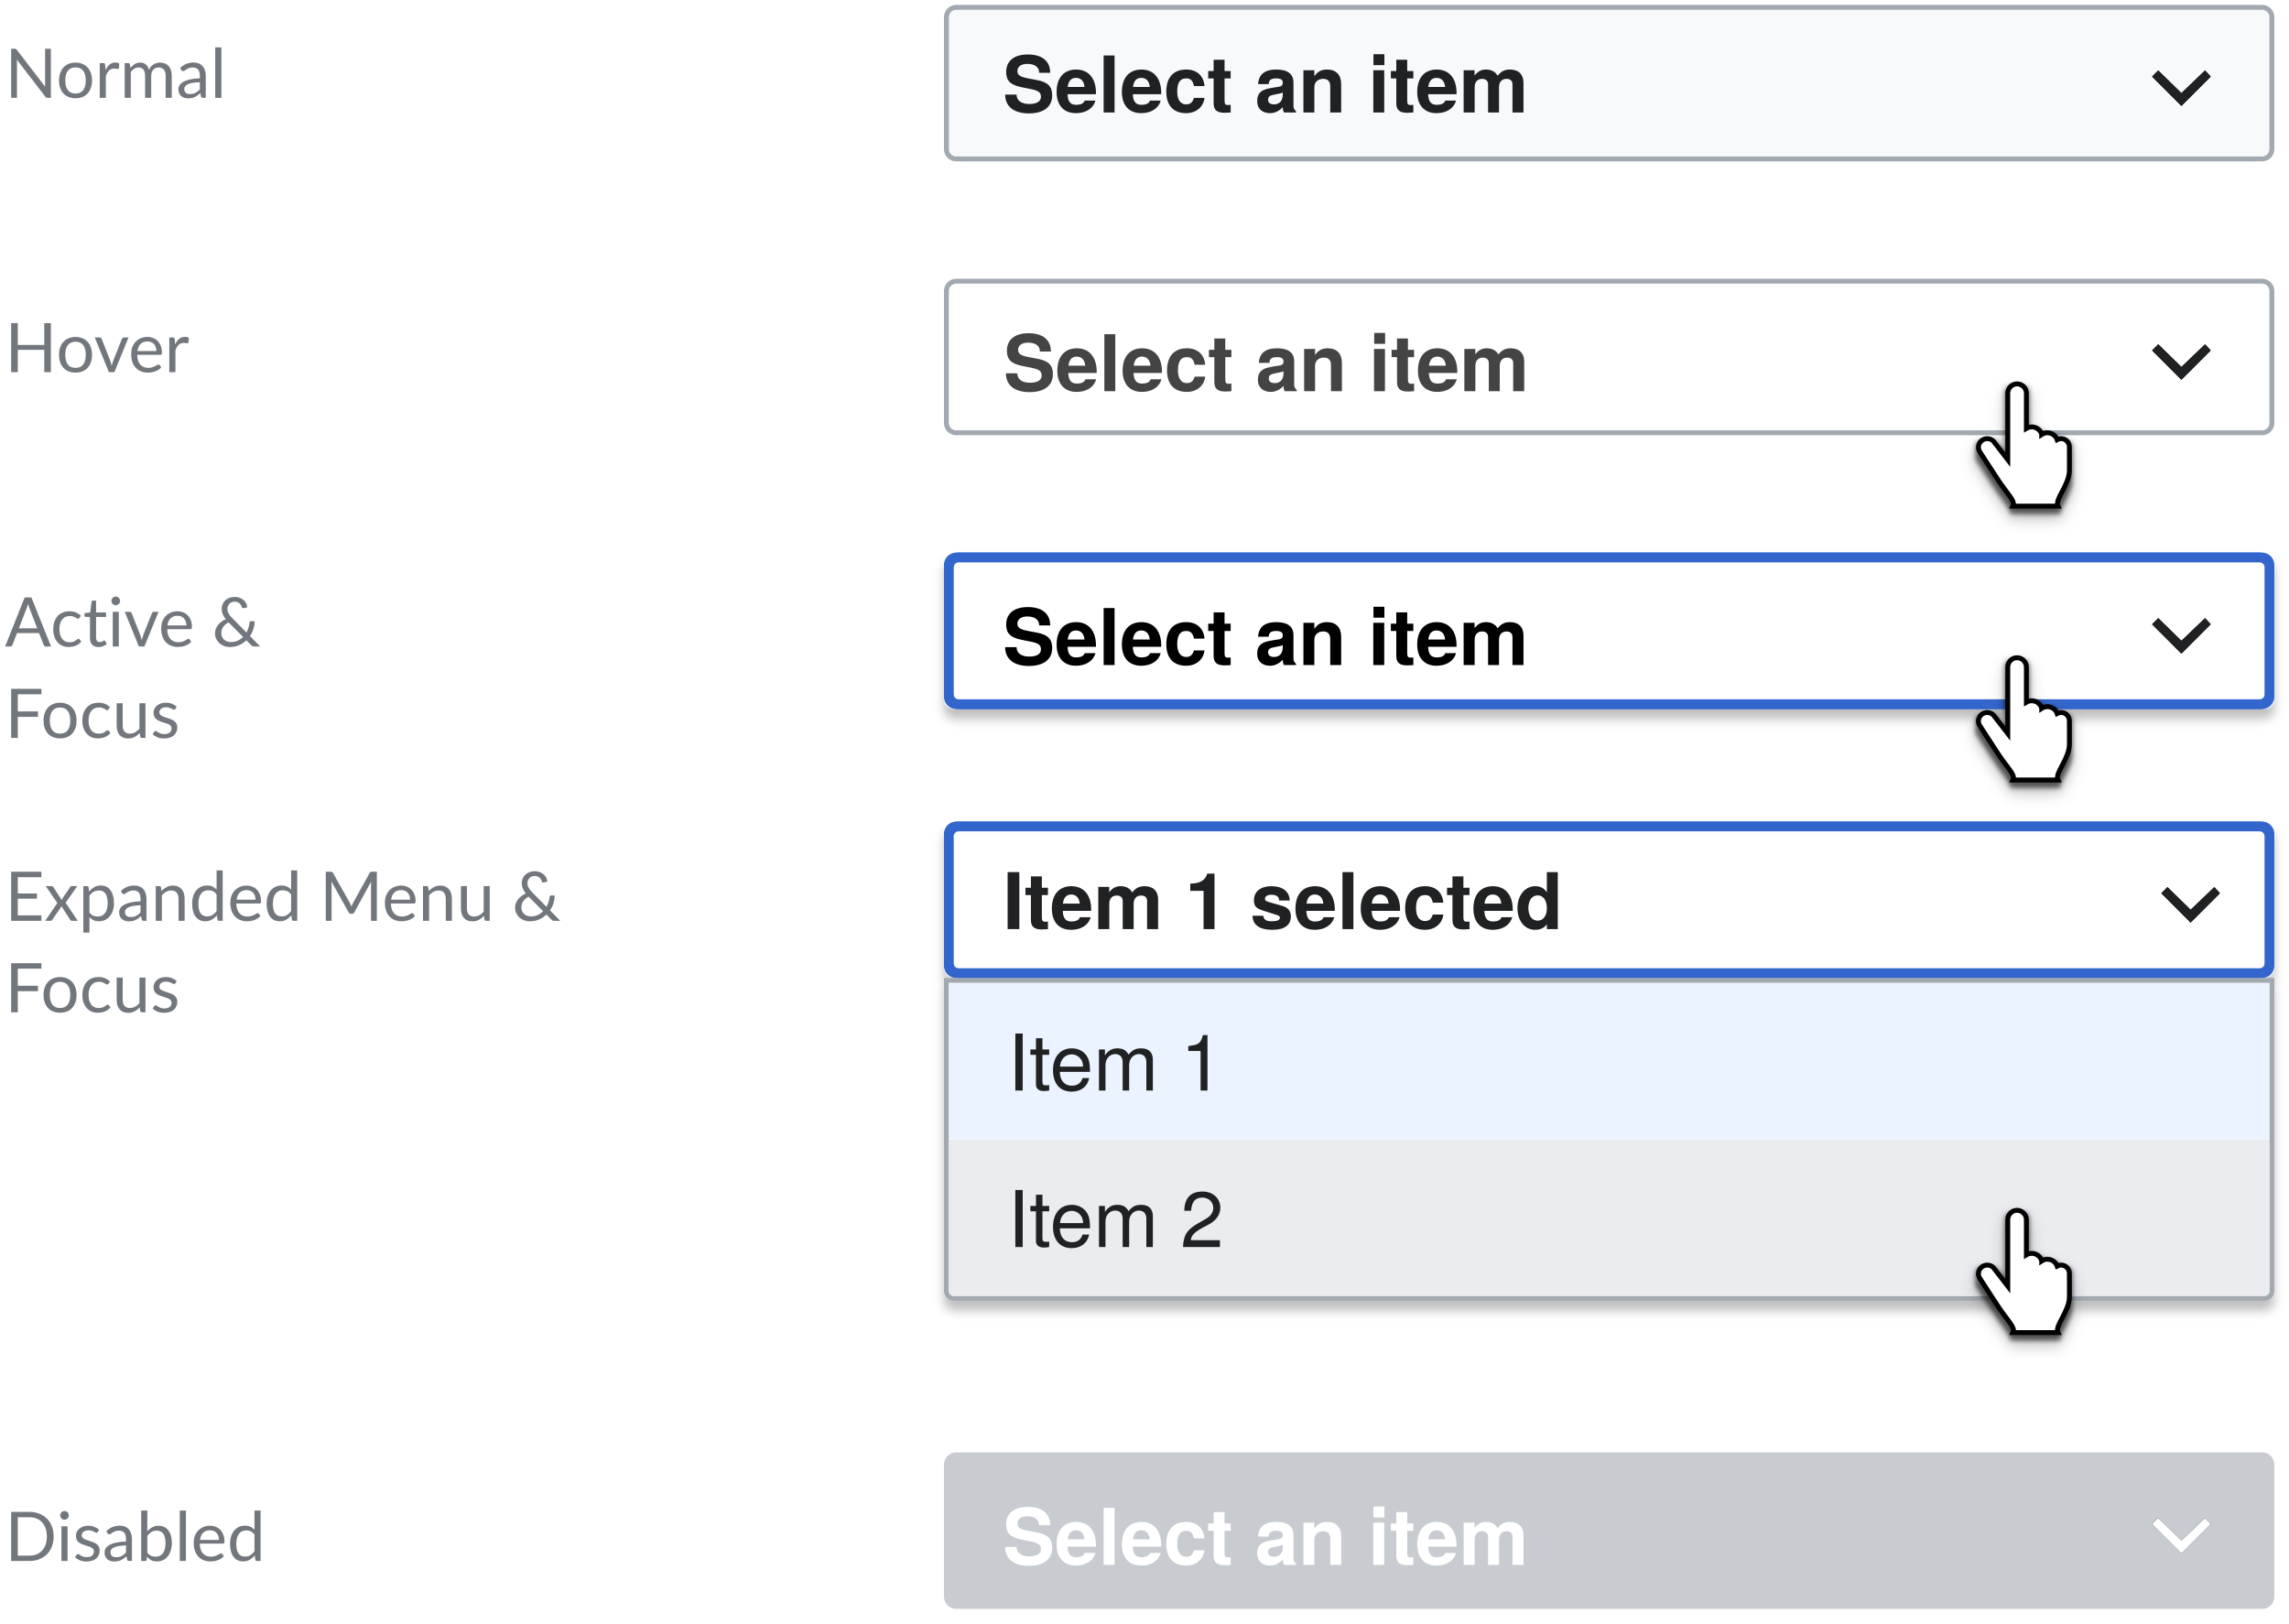
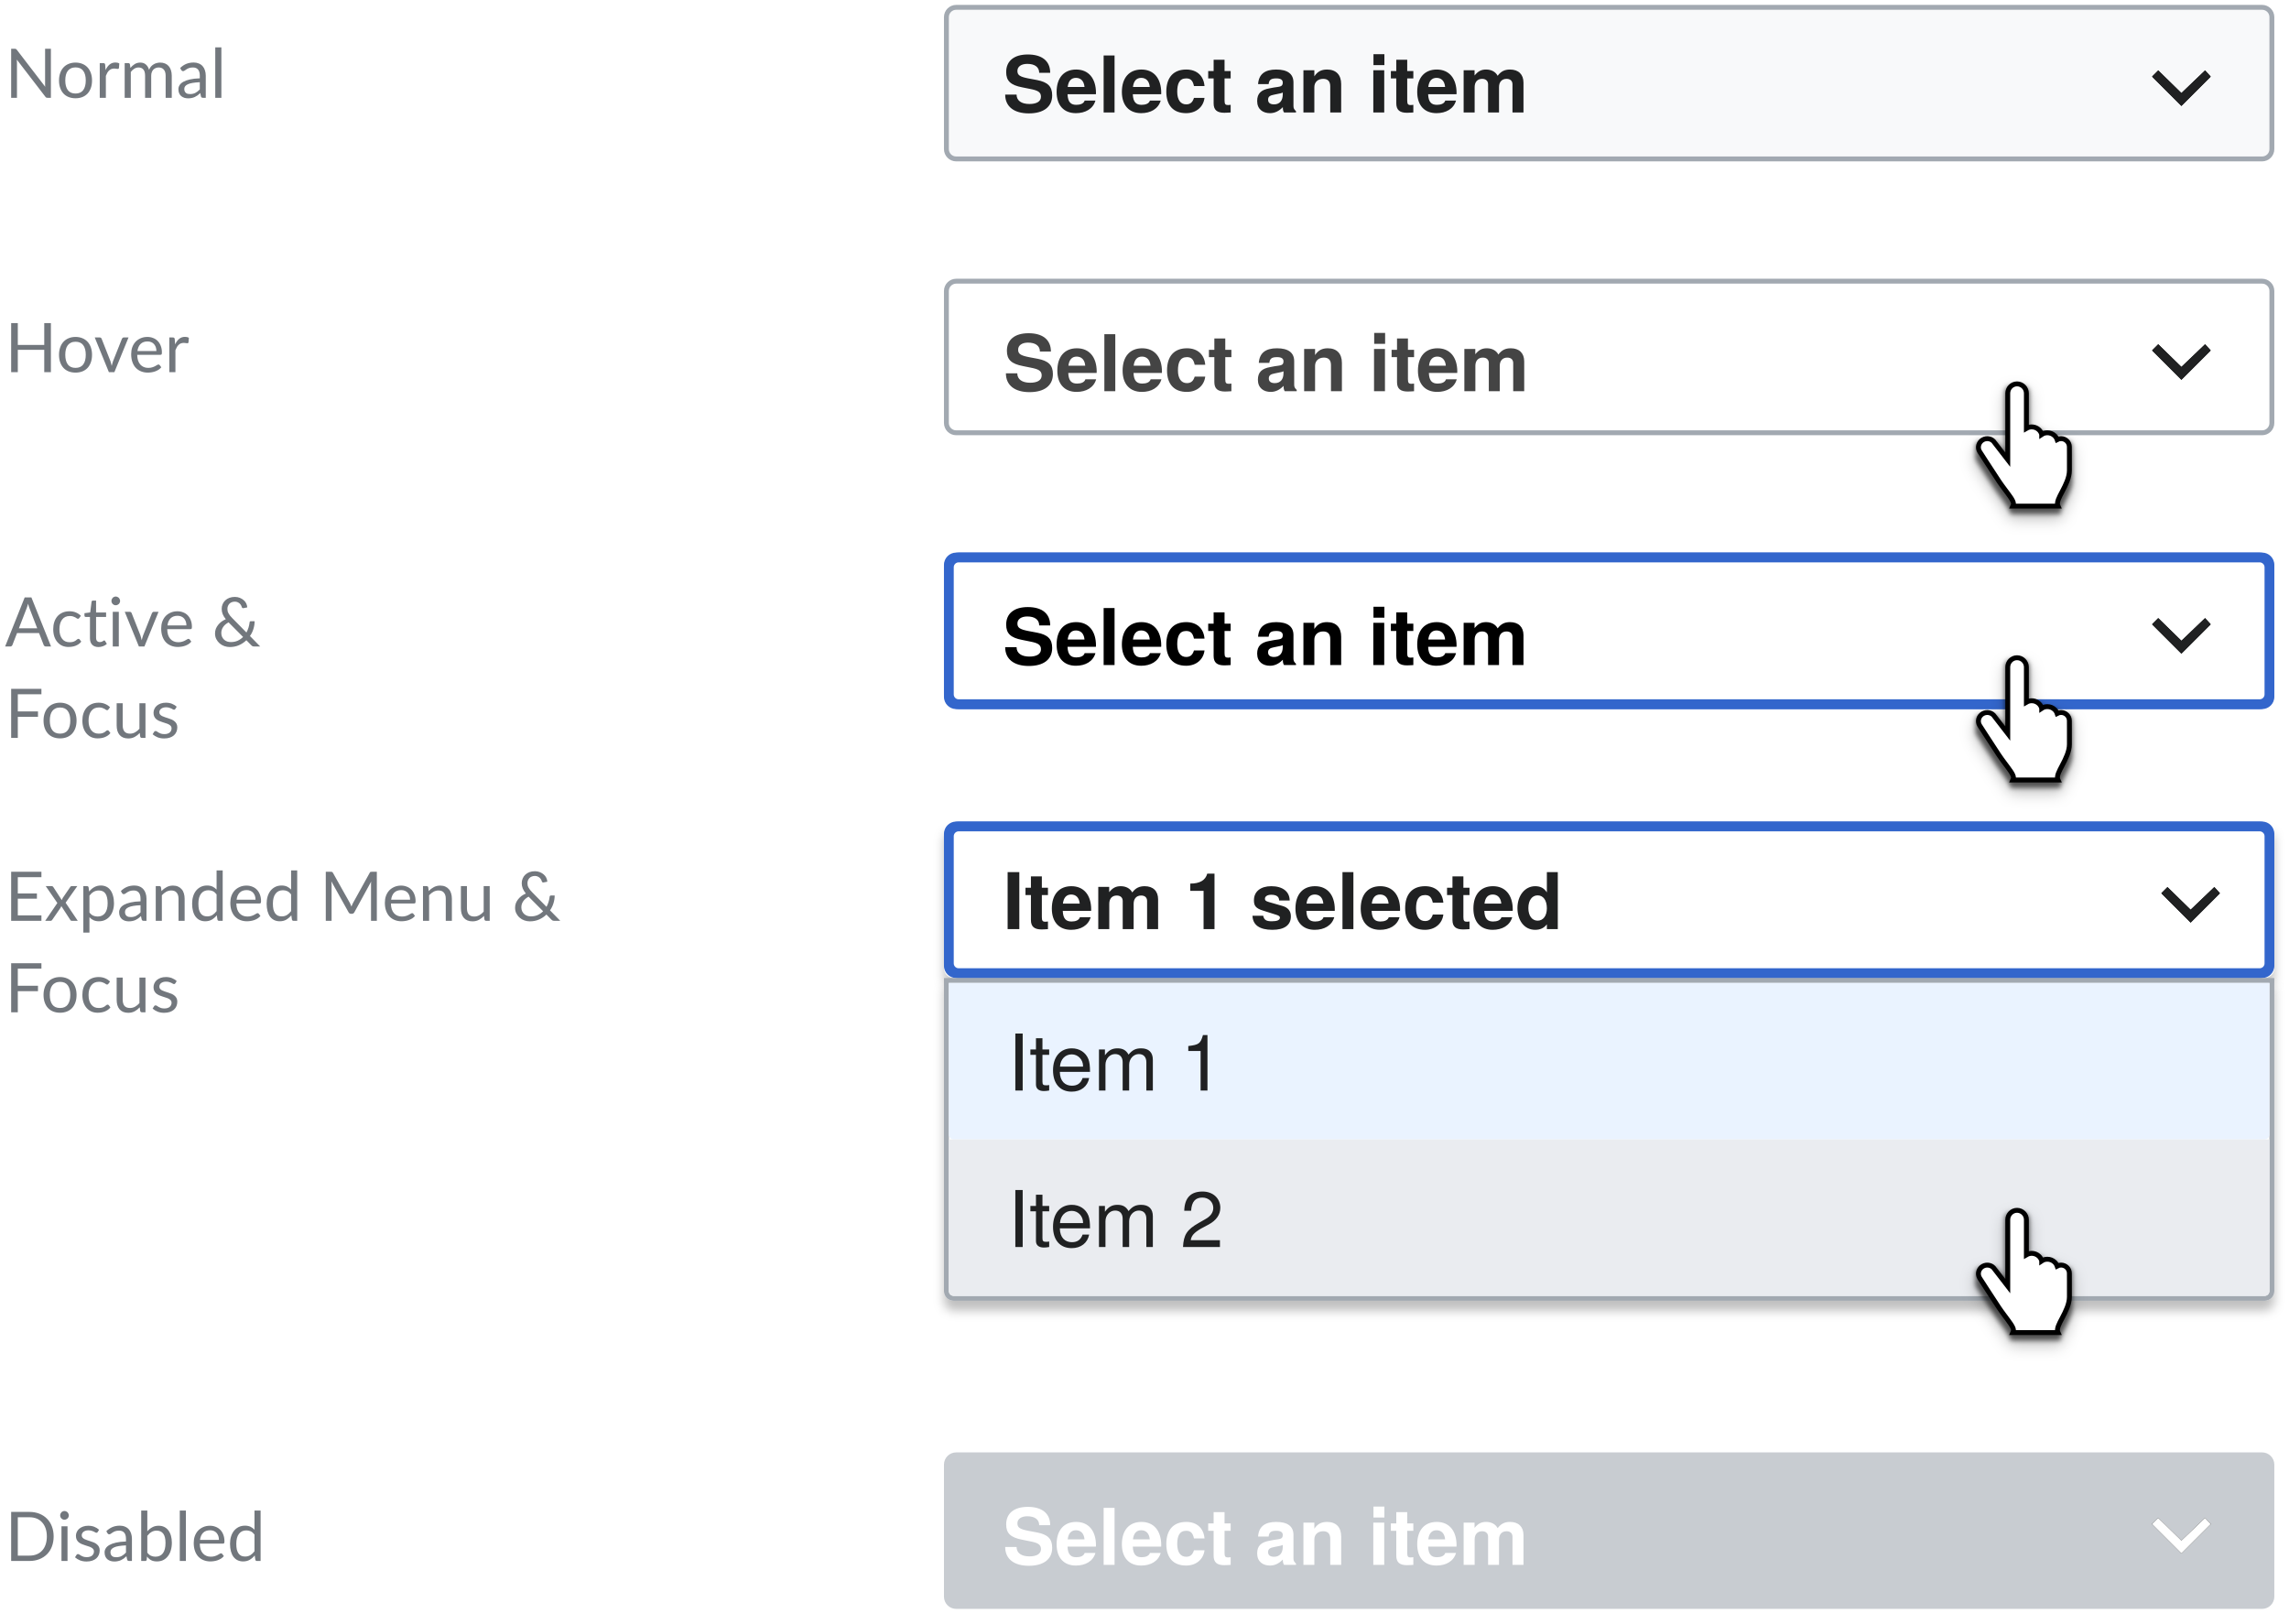
<svg xmlns="http://www.w3.org/2000/svg" xmlns:xlink="http://www.w3.org/1999/xlink" width="468" height="332" viewBox="0 0 468 332">
  <defs>
-     <path id="path-19" d="M12 3.664L10.842 2.4 6 7.032 1.264 2.4 0 3.664l6 6 6-6" />
    <path id="path-1" d="M12 3.664L10.842 2.4 6 7.032 1.264 2.4 0 3.664l6 6 6-6" />
-     <path id="path-7" d="M17.595 12.379a1.19 1.19 0 00-1.197-1.183 1.19 1.19 0 00-1.196 1.179v-.826c0-.857-.719-1.551-1.606-1.551-.886 0-1.592.694-1.592 1.55V10.35c0-.856-.728-1.55-1.611-1.55s-1.586.694-1.586 1.55V1.425C8.807.638 8.168 0 7.397 0c-.772 0-1.398.638-1.398 1.425v15.038l-3.603-4.659c-.346-.586-1.126-.779-1.742-.431-.617.348-.836 1.105-.49 1.691 0 0 2.817 4.369 3.967 6.093C5.281 20.882 7.17 23.01 7.17 24h7.989c0-1.672 2.443-4.283 2.443-6.798v-3.24l-.006-1.583z" />
-     <path id="path-9" d="M17.595 12.379a1.19 1.19 0 00-1.197-1.183 1.19 1.19 0 00-1.196 1.179v-.826c0-.857-.719-1.551-1.606-1.551-.886 0-1.592.694-1.592 1.55V10.35c0-.856-.728-1.55-1.611-1.55s-1.586.694-1.586 1.55V1.425C8.807.638 8.168 0 7.397 0c-.772 0-1.398.638-1.398 1.425v15.038l-3.603-4.659c-.346-.586-1.126-.779-1.742-.431-.617.348-.836 1.105-.49 1.691 0 0 2.817 4.369 3.967 6.093C5.281 20.882 7.17 23.01 7.17 24h7.989c0-1.672 2.443-4.283 2.443-6.798v-3.24l-.006-1.583z" />
-     <path id="path-21" d="M17.595 12.379a1.19 1.19 0 00-1.197-1.183 1.19 1.19 0 00-1.196 1.179v-.826c0-.857-.719-1.551-1.606-1.551-.886 0-1.592.694-1.592 1.55V10.35c0-.856-.728-1.55-1.611-1.55s-1.586.694-1.586 1.55V1.425C8.807.638 8.168 0 7.397 0c-.772 0-1.398.638-1.398 1.425v15.038l-3.603-4.659c-.346-.586-1.126-.779-1.742-.431-.617.348-.836 1.105-.49 1.691 0 0 2.817 4.369 3.967 6.093C5.281 20.882 7.17 23.01 7.17 24h7.989c0-1.672 2.443-4.283 2.443-6.798v-3.24l-.006-1.583z" />
-     <path id="path-13" d="M12 3.664L10.842 2.4 6 7.032 1.264 2.4 0 3.664l6 6 6-6" />
-     <path id="path-15" d="M0 32v64.007C0 97.107.893 98 1.995 98h268.01A1.996 1.996 0 00272 96.007V32H0z" />
-     <path id="path-17" d="M12 3.664L10.842 2.4 6 7.032 1.264 2.4 0 3.664l6 6 6-6" />
-     <path id="path-5" d="M12 3.664L10.842 2.4 6 7.032 1.264 2.4 0 3.664l6 6 6-6" />
-     <filter id="filter-12" width="102.9%" height="125%" x="-1.5%" y="-6.2%" filterUnits="objectBoundingBox">
-       <feOffset dy="2" in="SourceAlpha" result="shadowOffsetOuter1" />
-       <feGaussianBlur in="shadowOffsetOuter1" result="shadowBlurOuter1" stdDeviation="1" />
-       <feComposite in="shadowBlurOuter1" in2="SourceAlpha" operator="out" result="shadowBlurOuter1" />
-       <feColorMatrix in="shadowBlurOuter1" values="0 0 0 0 0 0 0 0 0 0 0 0 0 0 0 0 0 0 0.25 0" />
-     </filter>
-     <filter id="filter-8" width="173.9%" height="154.2%" x="-36.9%" y="-18.8%" filterUnits="objectBoundingBox">
+     <path id="path-4" d="M12 3.664L10.842 2.4 6 7.032 1.264 2.4 0 3.664l6 6 6-6" />
+     <path id="path-6" d="M17.595 12.379a1.19 1.19 0 00-1.197-1.183 1.19 1.19 0 00-1.196 1.179v-.826c0-.857-.719-1.551-1.606-1.551-.886 0-1.592.694-1.592 1.55V10.35c0-.856-.728-1.55-1.611-1.55s-1.586.694-1.586 1.55V1.425C8.807.638 8.168 0 7.397 0c-.772 0-1.398.638-1.398 1.425v15.038l-3.603-4.659c-.346-.586-1.126-.779-1.742-.431-.617.348-.836 1.105-.49 1.691 0 0 2.817 4.369 3.967 6.093C5.281 20.882 7.17 23.01 7.17 24h7.989c0-1.672 2.443-4.283 2.443-6.798v-3.24l-.006-1.583z" />
+     <path id="path-8" d="M17.595 12.379a1.19 1.19 0 00-1.197-1.183 1.19 1.19 0 00-1.196 1.179v-.826c0-.857-.719-1.551-1.606-1.551-.886 0-1.592.694-1.592 1.55V10.35c0-.856-.728-1.55-1.611-1.55s-1.586.694-1.586 1.55V1.425C8.807.638 8.168 0 7.397 0c-.772 0-1.398.638-1.398 1.425v15.038l-3.603-4.659c-.346-.586-1.126-.779-1.742-.431-.617.348-.836 1.105-.49 1.691 0 0 2.817 4.369 3.967 6.093C5.281 20.882 7.17 23.01 7.17 24h7.989c0-1.672 2.443-4.283 2.443-6.798v-3.24l-.006-1.583z" />
+     <path id="path-20" d="M17.595 12.379a1.19 1.19 0 00-1.197-1.183 1.19 1.19 0 00-1.196 1.179v-.826c0-.857-.719-1.551-1.606-1.551-.886 0-1.592.694-1.592 1.55V10.35c0-.856-.728-1.55-1.611-1.55s-1.586.694-1.586 1.55V1.425C8.807.638 8.168 0 7.397 0c-.772 0-1.398.638-1.398 1.425v15.038l-3.603-4.659c-.346-.586-1.126-.779-1.742-.431-.617.348-.836 1.105-.49 1.691 0 0 2.817 4.369 3.967 6.093C5.281 20.882 7.17 23.01 7.17 24h7.989c0-1.672 2.443-4.283 2.443-6.798v-3.24l-.006-1.583z" />
+     <path id="path-18" d="M12 3.664L10.842 2.4 6 7.032 1.264 2.4 0 3.664l6 6 6-6" />
+     <path id="path-12" d="M12 3.664L10.842 2.4 6 7.032 1.264 2.4 0 3.664l6 6 6-6" />
+     <path id="path-14" d="M0 32v64.007C0 97.107.893 98 1.995 98h268.01A1.996 1.996 0 00272 96.007V32H0z" />
+     <path id="path-16" d="M12 3.664L10.842 2.4 6 7.032 1.264 2.4 0 3.664l6 6 6-6" />
+     <filter id="filter-9" width="173.9%" height="154.2%" x="-36.9%" y="-18.8%" filterUnits="objectBoundingBox">
      <feMorphology in="SourceAlpha" operator="dilate" radius="1" result="shadowSpreadOuter1" />
      <feOffset dy="1" in="shadowSpreadOuter1" result="shadowOffsetOuter1" />
      <feGaussianBlur in="shadowOffsetOuter1" result="shadowBlurOuter1" stdDeviation=".5" />
      <feComposite in="shadowBlurOuter1" in2="SourceAlpha" operator="out" result="shadowBlurOuter1" />
      <feColorMatrix in="shadowBlurOuter1" result="shadowMatrixOuter1" values="0 0 0 0 0 0 0 0 0 0 0 0 0 0 0 0 0 0 0.583 0" />
      <feMorphology in="SourceAlpha" operator="dilate" radius="1" result="shadowSpreadOuter2" />
      <feOffset dy="2" in="shadowSpreadOuter2" result="shadowOffsetOuter2" />
      <feGaussianBlur in="shadowOffsetOuter2" result="shadowBlurOuter2" stdDeviation="1.5" />
      <feComposite in="shadowBlurOuter2" in2="SourceAlpha" operator="out" result="shadowBlurOuter2" />
      <feColorMatrix in="shadowBlurOuter2" result="shadowMatrixOuter2" values="0 0 0 0 0 0 0 0 0 0 0 0 0 0 0 0 0 0 0.25 0" />
      <feMerge>
        <feMergeNode in="shadowMatrixOuter1" />
        <feMergeNode in="shadowMatrixOuter2" />
      </feMerge>
    </filter>
-     <filter id="filter-22" width="173.9%" height="154.2%" x="-36.9%" y="-18.8%" filterUnits="objectBoundingBox">
+     <filter id="filter-7" width="173.9%" height="154.2%" x="-36.9%" y="-18.8%" filterUnits="objectBoundingBox">
      <feMorphology in="SourceAlpha" operator="dilate" radius="1" result="shadowSpreadOuter1" />
      <feOffset dy="1" in="shadowSpreadOuter1" result="shadowOffsetOuter1" />
      <feGaussianBlur in="shadowOffsetOuter1" result="shadowBlurOuter1" stdDeviation=".5" />
      <feComposite in="shadowBlurOuter1" in2="SourceAlpha" operator="out" result="shadowBlurOuter1" />
      <feColorMatrix in="shadowBlurOuter1" result="shadowMatrixOuter1" values="0 0 0 0 0 0 0 0 0 0 0 0 0 0 0 0 0 0 0.583 0" />
      <feMorphology in="SourceAlpha" operator="dilate" radius="1" result="shadowSpreadOuter2" />
      <feOffset dy="2" in="shadowSpreadOuter2" result="shadowOffsetOuter2" />
      <feGaussianBlur in="shadowOffsetOuter2" result="shadowBlurOuter2" stdDeviation="1.5" />
      <feComposite in="shadowBlurOuter2" in2="SourceAlpha" operator="out" result="shadowBlurOuter2" />
      <feColorMatrix in="shadowBlurOuter2" result="shadowMatrixOuter2" values="0 0 0 0 0 0 0 0 0 0 0 0 0 0 0 0 0 0 0.25 0" />
      <feMerge>
        <feMergeNode in="shadowMatrixOuter1" />
        <feMergeNode in="shadowMatrixOuter2" />
      </feMerge>
    </filter>
-     <filter id="filter-16" width="102.9%" height="112.1%" x="-1.5%" y="-3%" filterUnits="objectBoundingBox">
+     <filter id="filter-15" width="102.9%" height="112.1%" x="-1.5%" y="-3%" filterUnits="objectBoundingBox">
      <feOffset dy="2" in="SourceAlpha" result="shadowOffsetOuter1" />
      <feGaussianBlur in="shadowOffsetOuter1" result="shadowBlurOuter1" stdDeviation="1" />
      <feComposite in="shadowBlurOuter1" in2="SourceAlpha" operator="out" result="shadowBlurOuter1" />
      <feColorMatrix in="shadowBlurOuter1" values="0 0 0 0 0 0 0 0 0 0 0 0 0 0 0 0 0 0 0.25 0" />
    </filter>
-     <filter id="filter-10" width="173.9%" height="154.2%" x="-36.9%" y="-18.8%" filterUnits="objectBoundingBox">
+     <filter id="filter-21" width="173.9%" height="154.2%" x="-36.9%" y="-18.8%" filterUnits="objectBoundingBox">
      <feMorphology in="SourceAlpha" operator="dilate" radius="1" result="shadowSpreadOuter1" />
      <feOffset dy="1" in="shadowSpreadOuter1" result="shadowOffsetOuter1" />
      <feGaussianBlur in="shadowOffsetOuter1" result="shadowBlurOuter1" stdDeviation=".5" />
      <feComposite in="shadowBlurOuter1" in2="SourceAlpha" operator="out" result="shadowBlurOuter1" />
      <feColorMatrix in="shadowBlurOuter1" result="shadowMatrixOuter1" values="0 0 0 0 0 0 0 0 0 0 0 0 0 0 0 0 0 0 0.583 0" />
      <feMorphology in="SourceAlpha" operator="dilate" radius="1" result="shadowSpreadOuter2" />
      <feOffset dy="2" in="shadowSpreadOuter2" result="shadowOffsetOuter2" />
      <feGaussianBlur in="shadowOffsetOuter2" result="shadowBlurOuter2" stdDeviation="1.5" />
      <feComposite in="shadowBlurOuter2" in2="SourceAlpha" operator="out" result="shadowBlurOuter2" />
      <feColorMatrix in="shadowBlurOuter2" result="shadowMatrixOuter2" values="0 0 0 0 0 0 0 0 0 0 0 0 0 0 0 0 0 0 0.25 0" />
      <feMerge>
        <feMergeNode in="shadowMatrixOuter1" />
        <feMergeNode in="shadowMatrixOuter2" />
      </feMerge>
    </filter>
-     <filter id="filter-4" width="102.9%" height="125%" x="-1.5%" y="-6.2%" filterUnits="objectBoundingBox">
+     <filter id="filter-11" width="102.9%" height="125%" x="-1.5%" y="-6.2%" filterUnits="objectBoundingBox">
      <feOffset dy="2" in="SourceAlpha" result="shadowOffsetOuter1" />
      <feGaussianBlur in="shadowOffsetOuter1" result="shadowBlurOuter1" stdDeviation="1" />
      <feComposite in="shadowBlurOuter1" in2="SourceAlpha" operator="out" result="shadowBlurOuter1" />
      <feColorMatrix in="shadowBlurOuter1" values="0 0 0 0 0 0 0 0 0 0 0 0 0 0 0 0 0 0 0.25 0" />
    </filter>
    <rect id="path-3" width="272" height="32" x="0" y="0" rx="2" />
-     <rect id="path-11" width="272" height="32" x="0" y="0" rx="2" />
+     <rect id="path-10" width="272" height="32" x="0" y="0" rx="2" />
  </defs>
  <g id="Artboard-page" fill="none" fill-rule="evenodd" stroke="none" stroke-width="1">
    <g id="WikimediaUI-components_overview" transform="translate(-7766 -255)">
      <path fill="#FFF" d="M0 0h14100v3264H0z" />
      <g id="DROPDOWN" transform="translate(7766 186)">
        <g id="Dropdown-X" transform="translate(1 70)">
          <g id="Dropdown-/-:hover" transform="translate(192 56)">
            <g id="Dropdown-/-!default">
              <rect id="Dropdown" width="271" height="31" x=".5" y=".5" fill="#FFF" fill-rule="evenodd" stroke="#A2A9B1" stroke-width="1" rx="2" />
              <text id="Label" fill="#444" font-family="HelveticaNeue-Bold, Helvetica Neue, sans-serif" font-size="16" font-weight="bold">
                <tspan x="12.148" y="23">Select an item</tspan>
              </text>
              <g id="🔣-Icon/Indicators/down" transform="translate(247 11)">
                <mask id="mask-2" fill="#fff">
                  <use xlink:href="#path-1" />
                </mask>
                <use id="Mask-2" fill="#000" fill-rule="evenodd" xlink:href="#path-1" />
                <g id="🎨-Color/Base10-#202122" fill="#202122" fill-rule="evenodd" mask="url(#mask-2)">
                  <path id="Color" d="M0 0h12v12H0z" />
                </g>
              </g>
            </g>
          </g>
          <g id="Dropdown-/-:focus" transform="translate(192 112)">
            <g id="Dropdown-/-!default">
+               <g id="Dropdown" stroke="#36C" stroke-linejoin="square">
+                 <rect width="270" height="30" x="1" y="1" fill="#FFF" stroke-width="2" rx="2" />
+                 <rect width="271" height="31" x=".5" y=".5" rx="2" />
+               </g>
+               <text id="Label" fill="#000" font-family="HelveticaNeue-Bold, Helvetica Neue, sans-serif" font-size="16" font-weight="bold">
+                 <tspan x="12" y="23">Select an item</tspan>
+               </text>
+               <g id="🔣-Icon/Indicators/down" transform="translate(247 11)">
+                 <mask id="mask-5" fill="#fff">
+                   <use xlink:href="#path-4" />
+                 </mask>
+                 <use id="Mask-2" fill="#000" fill-rule="evenodd" xlink:href="#path-4" />
+                 <g id="🎨-Color/Base10-#202122" fill="#202122" fill-rule="evenodd" mask="url(#mask-5)">
+                   <path id="Color" d="M0 0h12v12H0z" />
+                 </g>
+               </g>
+             </g>
+           </g>
+           <g id="Cursor-/-Pointer" transform="translate(404 134)">
+             <g id="Cursor-Pointer">
+               <use fill="#000" filter="url(#filter-7)" xlink:href="#path-6" />
+               <path fill="#FFF" stroke="#000" d="M12.439 9.845a2.038 2.038 0 00-.561-.95 2.138 2.138 0 00-2.571-.298V1.425A1.925 1.925 0 007.397-.5c-.526 0-1.002.216-1.346.567-.34.348-.552.828-.552 1.358V15l-2.69-3.478a1.729 1.729 0 00-1.063-.768 1.83 1.83 0 00-1.338.184 1.778 1.778 0 00-.84 1.053c-.126.435-.08.912.176 1.345 0 0 2.82 4.373 3.971 6.1.345.517.755 1.07 1.161 1.617.868 1.17 1.793 2.306 1.793 2.948 0 .144-.047.312-.128.5h9.221c-.352-.755.25-1.803.875-2.996.704-1.343 1.464-2.841 1.464-4.302v-3.24l-.006-1.585c0-.464-.19-.885-.499-1.19a1.7 1.7 0 00-1.198-.491 1.7 1.7 0 00-.805.201 2.043 2.043 0 00-.514-.805 2.127 2.127 0 00-1.483-.594c-.43 0-.826.124-1.157.347z" />
+             </g>
+           </g>
+           <g id="Cursor-/-Pointer" transform="translate(404 78)">
+             <g id="Cursor-Pointer">
+               <use fill="#000" filter="url(#filter-9)" xlink:href="#path-8" />
+               <path fill="#FFF" stroke="#000" d="M12.439 9.845a2.038 2.038 0 00-.561-.95 2.138 2.138 0 00-2.571-.298V1.425A1.925 1.925 0 007.397-.5c-.526 0-1.002.216-1.346.567-.34.348-.552.828-.552 1.358V15l-2.69-3.478a1.729 1.729 0 00-1.063-.768 1.83 1.83 0 00-1.338.184 1.778 1.778 0 00-.84 1.053c-.126.435-.08.912.176 1.345 0 0 2.82 4.373 3.971 6.1.345.517.755 1.07 1.161 1.617.868 1.17 1.793 2.306 1.793 2.948 0 .144-.047.312-.128.5h9.221c-.352-.755.25-1.803.875-2.996.704-1.343 1.464-2.841 1.464-4.302v-3.24l-.006-1.585c0-.464-.19-.885-.499-1.19a1.7 1.7 0 00-1.198-.491 1.7 1.7 0 00-.805.201 2.043 2.043 0 00-.514-.805 2.127 2.127 0 00-1.483-.594c-.43 0-.826.124-1.157.347z" />
+             </g>
+           </g>
+           <g id="Dropdown-/---expanded:focus" transform="translate(192 167)">
+             <g id="Dropdown-/-!default">
              <g id="Dropdown">
-                 <use fill="#000" filter="url(#filter-4)" xlink:href="#path-3" />
+                 <use fill="#000" filter="url(#filter-11)" xlink:href="#path-10" />
                <rect width="270" height="30" x="1" y="1" fill="#FFF" stroke="#36C" stroke-linejoin="square" stroke-width="2" rx="2" />
                <rect width="271" height="31" x=".5" y=".5" stroke="#36C" stroke-linejoin="square" rx="2" />
              </g>
-               <text id="Label" fill="#000" font-family="HelveticaNeue-Bold, Helvetica Neue, sans-serif" font-size="16" font-weight="bold">
-                 <tspan x="12" y="23">Select an item</tspan>
-               </text>
-               <g id="🔣-Icon/Indicators/down" transform="translate(247 11)">
-                 <mask id="mask-6" fill="#fff">
-                   <use xlink:href="#path-5" />
-                 </mask>
-                 <use id="Mask-2" fill="#000" fill-rule="evenodd" xlink:href="#path-5" />
-                 <g id="🎨-Color/Base10-#202122" fill="#202122" fill-rule="evenodd" mask="url(#mask-6)">
-                   <path id="Color" d="M0 0h12v12H0z" />
-                 </g>
-               </g>
-             </g>
-           </g>
-           <g id="Cursor-/-Pointer" transform="translate(404 134)">
-             <g id="Cursor-Pointer">
-               <use fill="#000" filter="url(#filter-8)" xlink:href="#path-7" />
-               <path fill="#FFF" stroke="#000" d="M12.439 9.845a2.038 2.038 0 00-.561-.95 2.138 2.138 0 00-2.571-.298V1.425A1.925 1.925 0 007.397-.5c-.526 0-1.002.216-1.346.567-.34.348-.552.828-.552 1.358V15l-2.69-3.478a1.729 1.729 0 00-1.063-.768 1.83 1.83 0 00-1.338.184 1.778 1.778 0 00-.84 1.053c-.126.435-.08.912.176 1.345 0 0 2.82 4.373 3.971 6.1.345.517.755 1.07 1.161 1.617.868 1.17 1.793 2.306 1.793 2.948 0 .144-.047.312-.128.5h9.221c-.352-.755.25-1.803.875-2.996.704-1.343 1.464-2.841 1.464-4.302v-3.24l-.006-1.585c0-.464-.19-.885-.499-1.19a1.7 1.7 0 00-1.198-.491 1.7 1.7 0 00-.805.201 2.043 2.043 0 00-.514-.805 2.127 2.127 0 00-1.483-.594c-.43 0-.826.124-1.157.347z" />
-             </g>
-           </g>
-           <g id="Cursor-/-Pointer" transform="translate(404 78)">
-             <g id="Cursor-Pointer">
-               <use fill="#000" filter="url(#filter-10)" xlink:href="#path-9" />
-               <path fill="#FFF" stroke="#000" d="M12.439 9.845a2.038 2.038 0 00-.561-.95 2.138 2.138 0 00-2.571-.298V1.425A1.925 1.925 0 007.397-.5c-.526 0-1.002.216-1.346.567-.34.348-.552.828-.552 1.358V15l-2.69-3.478a1.729 1.729 0 00-1.063-.768 1.83 1.83 0 00-1.338.184 1.778 1.778 0 00-.84 1.053c-.126.435-.08.912.176 1.345 0 0 2.82 4.373 3.971 6.1.345.517.755 1.07 1.161 1.617.868 1.17 1.793 2.306 1.793 2.948 0 .144-.047.312-.128.5h9.221c-.352-.755.25-1.803.875-2.996.704-1.343 1.464-2.841 1.464-4.302v-3.24l-.006-1.585c0-.464-.19-.885-.499-1.19a1.7 1.7 0 00-1.198-.491 1.7 1.7 0 00-.805.201 2.043 2.043 0 00-.514-.805 2.127 2.127 0 00-1.483-.594c-.43 0-.826.124-1.157.347z" />
-             </g>
-           </g>
-           <g id="Dropdown-/---expanded:focus" transform="translate(192 167)">
-             <g id="Dropdown-/-!default">
-               <g id="Dropdown">
-                 <use fill="#000" filter="url(#filter-12)" xlink:href="#path-11" />
-                 <rect width="270" height="30" x="1" y="1" fill="#FFF" stroke="#36C" stroke-linejoin="square" stroke-width="2" rx="2" />
-                 <rect width="271" height="31" x=".5" y=".5" stroke="#36C" stroke-linejoin="square" rx="2" />
-               </g>
              <text id="Label" fill="#202122" font-family="HelveticaNeue-Bold, Helvetica Neue, sans-serif" font-size="16" font-weight="bold">
                <tspan x="12" y="22">Item 1 selected </tspan>
              </text>
              <g id="🔣-Icon/Indicators/down" transform="translate(248.887 11)">
-                 <mask id="mask-14" fill="#fff">
-                   <use xlink:href="#path-13" />
-                 </mask>
-                 <use id="Mask-2" fill="#000" fill-rule="evenodd" xlink:href="#path-13" />
-                 <g id="🎨-Color/Base10-#202122" fill="#202122" fill-rule="evenodd" mask="url(#mask-14)">
+                 <mask id="mask-13" fill="#fff">
+                   <use xlink:href="#path-12" />
+                 </mask>
+                 <use id="Mask-2" fill="#000" fill-rule="evenodd" xlink:href="#path-12" />
+                 <g id="🎨-Color/Base10-#202122" fill="#202122" fill-rule="evenodd" mask="url(#mask-13)">
                  <path id="Color" d="M0 0h12v12H0z" />
                </g>
              </g>
            </g>
            <g id="Bg-menu">
-               <use fill="#000" filter="url(#filter-16)" xlink:href="#path-15" />
+               <use fill="#000" filter="url(#filter-15)" xlink:href="#path-14" />
              <path fill="#FFF" stroke="#A2A9B1" stroke-linejoin="square" d="M271.5 32.5H.5v63.507A1.49 1.49 0 001.995 97.5h268.01a1.49 1.49 0 001.057-.438c.27-.27.438-.644.438-1.055V32.5z" />
            </g>
            <path id="Bg-menu-option:hover" fill="#EAF3FF" fill-rule="evenodd" d="M1 33h270v31.007a.991.991 0 01-1.005.993H2.005A1.004 1.004 0 011 64.007V33z" />
            <path id="Bg-menu-option:hover" fill="#EAECF0" fill-rule="evenodd" d="M1 65h270v31.007a.991.991 0 01-1.005.993H2.005A1.004 1.004 0 011 96.007V65z" />
            <text id="Menu-option" fill="#202122" font-family="HelveticaNeue, Helvetica Neue, sans-serif" font-size="16" font-weight="normal">
              <tspan x="13" y="87">Item 2</tspan>
            </text>
            <text id="Menu-option" fill="#202122" font-family="HelveticaNeue, Helvetica Neue, sans-serif" font-size="16" font-weight="normal">
              <tspan x="13" y="55">Item 1</tspan>
            </text>
          </g>
          <g id="Dropdown-/-:disabled" transform="translate(192 296)">
            <g id="Dropdown-/-!default">
              <rect id="Dropdown" width="271" height="31" x=".5" y=".5" fill="#C8CCD1" fill-rule="evenodd" stroke="#C8CCD1" stroke-width="1" rx="2" />
              <text id="Label" fill="#FFF" font-family="HelveticaNeue-Bold, Helvetica Neue, sans-serif" font-size="16" font-weight="bold">
                <tspan x="12" y="23">Select an item</tspan>
              </text>
              <g id="🔣-Icon/Indicators/down" transform="translate(247 11)">
-                 <mask id="mask-18" fill="#fff">
-                   <use xlink:href="#path-17" />
-                 </mask>
-                 <use id="Mask-2" fill="#000" fill-rule="evenodd" xlink:href="#path-17" />
-                 <g id="🎨-Color/Base100-#fff" fill="#FFF" fill-rule="evenodd" mask="url(#mask-18)">
+                 <mask id="mask-17" fill="#fff">
+                   <use xlink:href="#path-16" />
+                 </mask>
+                 <use id="Mask-2" fill="#000" fill-rule="evenodd" xlink:href="#path-16" />
+                 <g id="🎨-Color/Base100-#fff" fill="#FFF" fill-rule="evenodd" mask="url(#mask-17)">
                  <path id="Color" d="M0 0h12v12H0z" />
                </g>
              </g>
            </g>
          </g>
          <g id="Dropdown-/-!default" transform="translate(192)">
            <rect id="Dropdown" width="271" height="31" x=".5" y=".5" fill="#F8F9FA" fill-rule="evenodd" stroke="#A2A9B1" stroke-width="1" rx="2" />
            <text id="Label" fill="#202122" font-family="HelveticaNeue-Bold, Helvetica Neue, sans-serif" font-size="16" font-weight="bold">
              <tspan x="12" y="22">Select an item</tspan>
            </text>
            <g id="🔣-Icon/Indicators/down" transform="translate(247 11)">
-               <mask id="mask-20" fill="#fff">
-                 <use xlink:href="#path-19" />
+               <mask id="mask-19" fill="#fff">
+                 <use xlink:href="#path-18" />
              </mask>
-               <use id="Mask-2" fill="#000" fill-rule="evenodd" xlink:href="#path-19" />
-               <g id="🎨-Color/Base10-#202122" fill="#202122" fill-rule="evenodd" mask="url(#mask-20)">
+               <use id="Mask-2" fill="#000" fill-rule="evenodd" xlink:href="#path-18" />
+               <g id="🎨-Color/Base10-#202122" fill="#202122" fill-rule="evenodd" mask="url(#mask-19)">
                <path id="Color" d="M0 0h12v12H0z" />
              </g>
            </g>
          </g>
          <g id="Cursor-/-Pointer" transform="translate(404 247)">
            <g id="Cursor-Pointer">
-               <use fill="#000" filter="url(#filter-22)" xlink:href="#path-21" />
+               <use fill="#000" filter="url(#filter-21)" xlink:href="#path-20" />
              <path fill="#FFF" stroke="#000" d="M12.439 9.845a2.038 2.038 0 00-.561-.95 2.138 2.138 0 00-2.571-.298V1.425A1.925 1.925 0 007.397-.5c-.526 0-1.002.216-1.346.567-.34.348-.552.828-.552 1.358V15l-2.69-3.478a1.729 1.729 0 00-1.063-.768 1.83 1.83 0 00-1.338.184 1.778 1.778 0 00-.84 1.053c-.126.435-.08.912.176 1.345 0 0 2.82 4.373 3.971 6.1.345.517.755 1.07 1.161 1.617.868 1.17 1.793 2.306 1.793 2.948 0 .144-.047.312-.128.5h9.221c-.352-.755.25-1.803.875-2.996.704-1.343 1.464-2.841 1.464-4.302v-3.24l-.006-1.585c0-.464-.19-.885-.499-1.19a1.7 1.7 0 00-1.198-.491 1.7 1.7 0 00-.805.201 2.043 2.043 0 00-.514-.805 2.127 2.127 0 00-1.483-.594c-.43 0-.826.124-1.157.347z" />
            </g>
          </g>
          <text id="Normal-Hover-Active" fill="#72777D" font-family="Lato-Regular, Lato, sans-serif" font-size="14" font-weight="normal">
            <tspan x="0" y="19">Normal</tspan>
            <tspan x="0" y="75.1">Hover</tspan>
            <tspan x="0" y="131.2">Active &amp; </tspan>
            <tspan x="0" y="149.9">Focus</tspan>
            <tspan x="0" y="187.3">Expanded Menu &amp;</tspan>
            <tspan x="0" y="206">Focus</tspan>
            <tspan x="0" y="318.2">Disabled</tspan>
          </text>
        </g>
      </g>
    </g>
  </g>
</svg>
